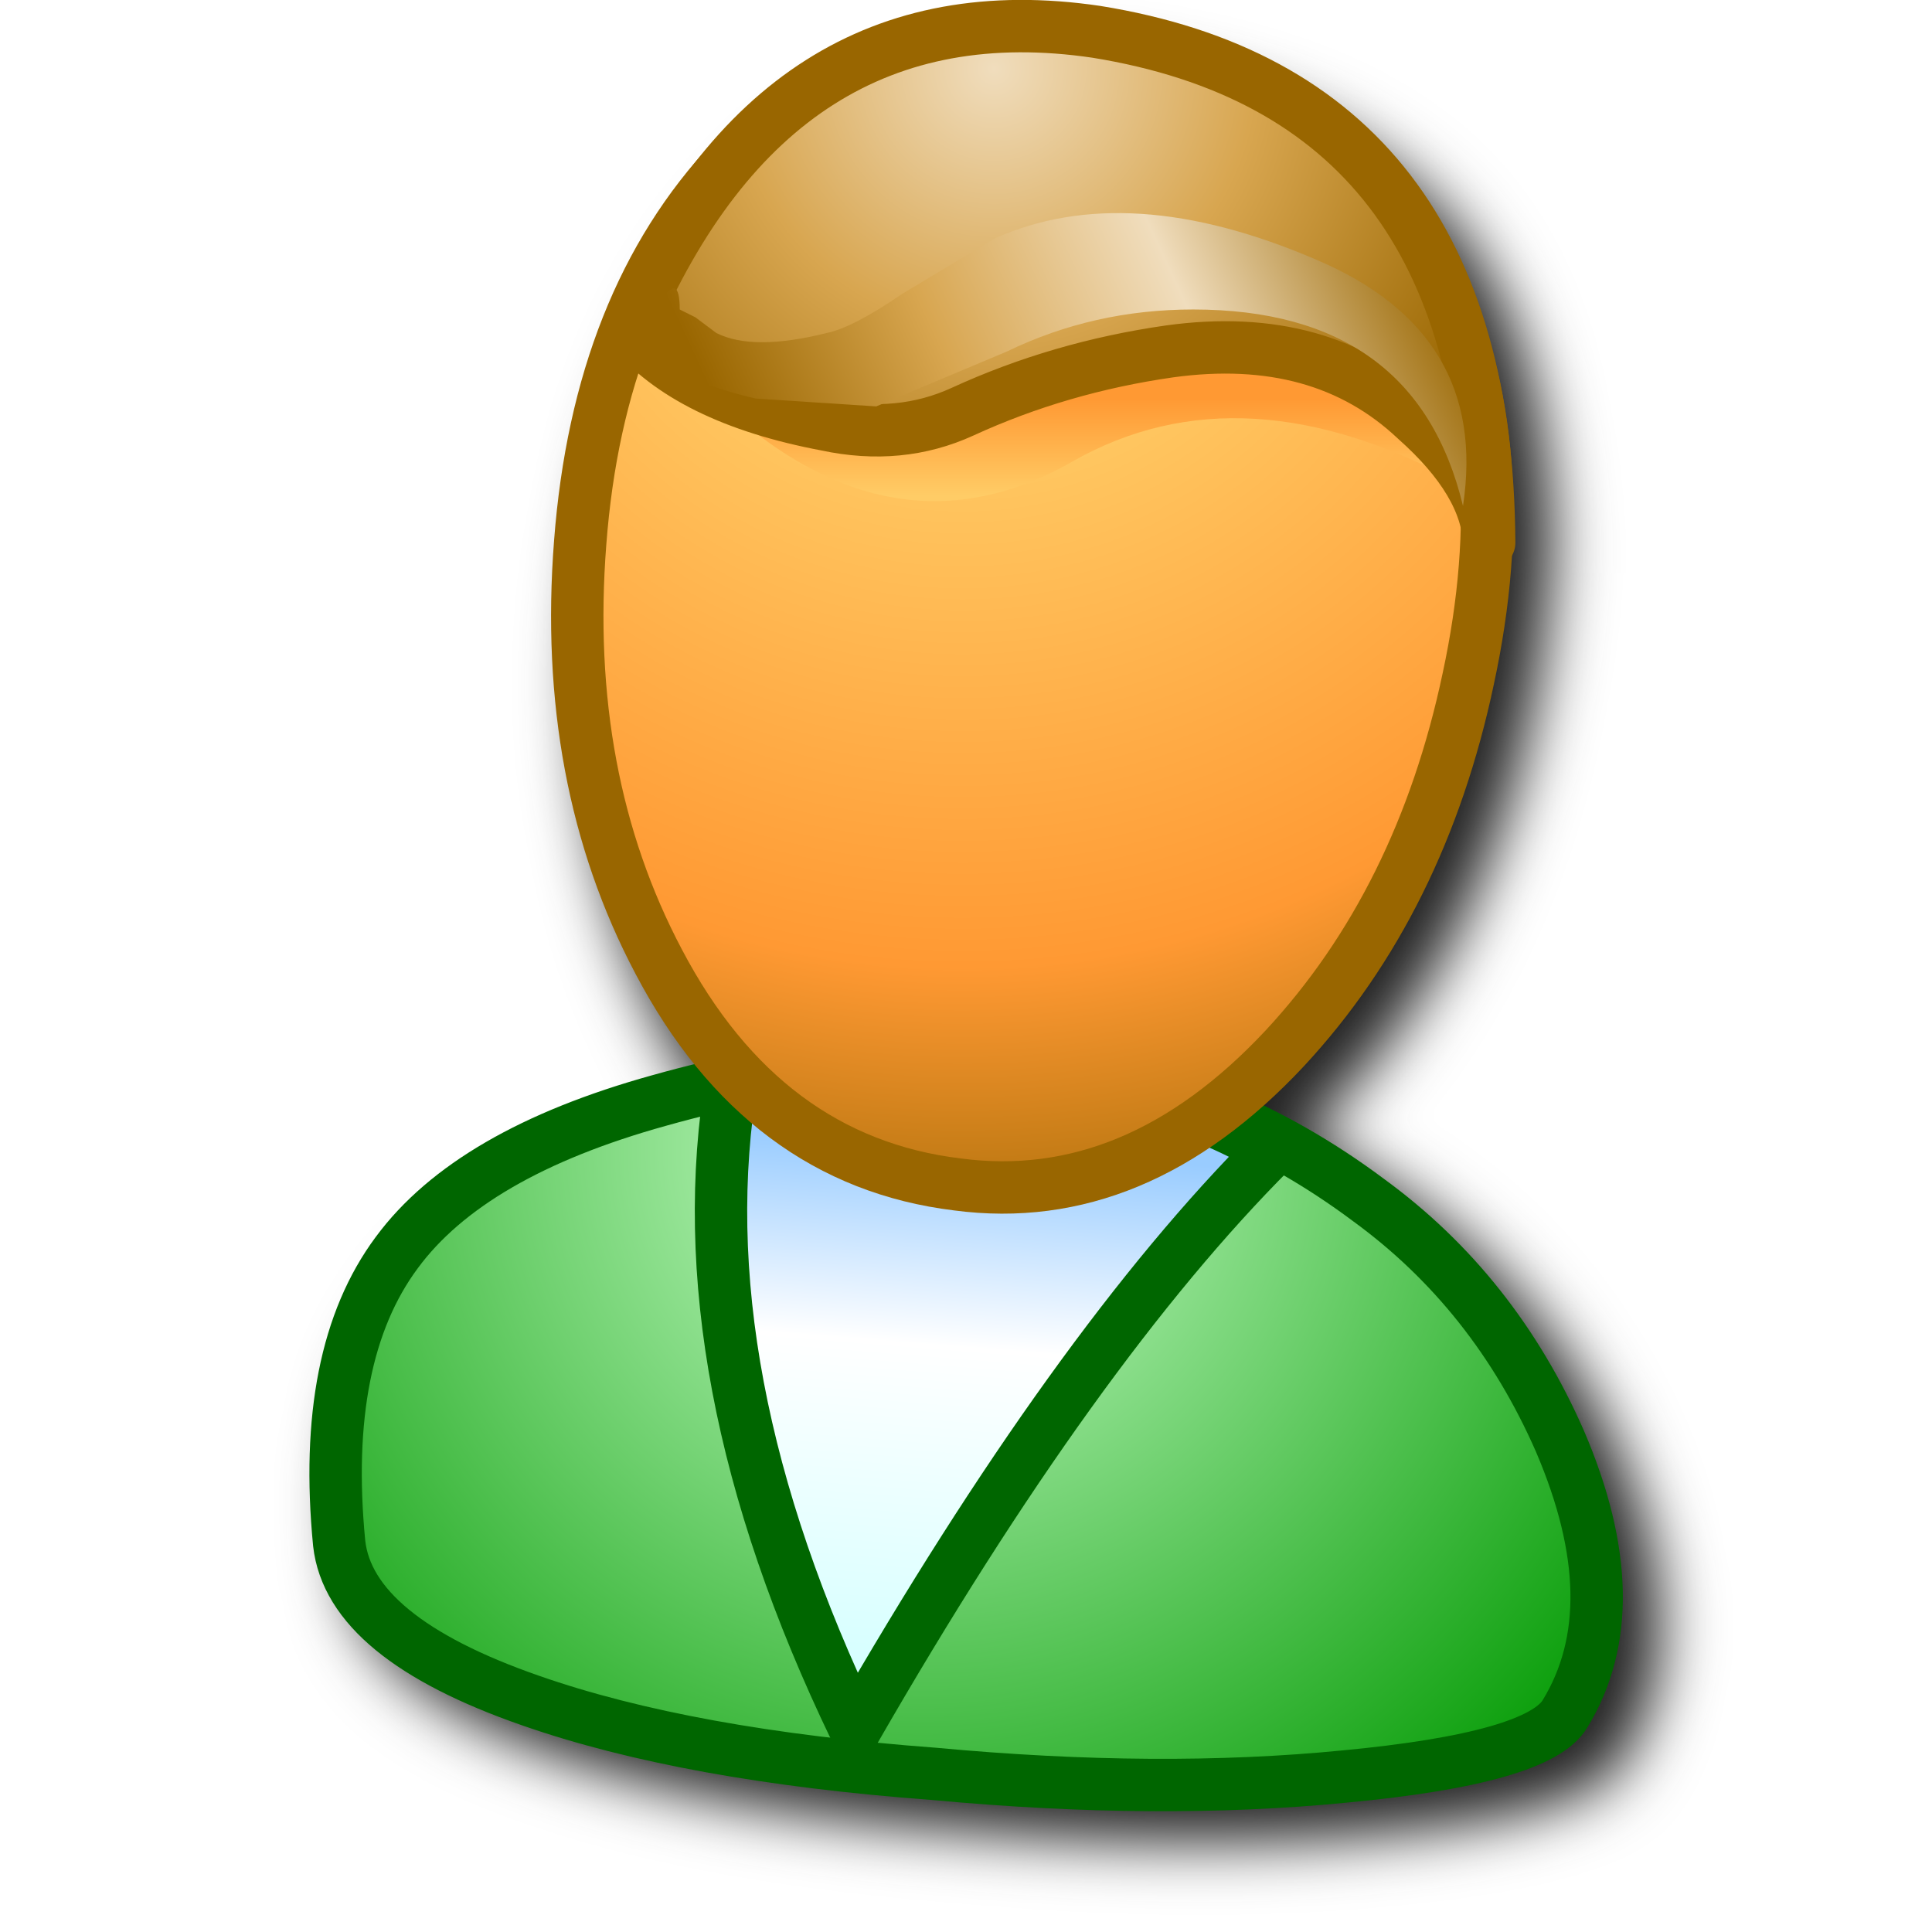
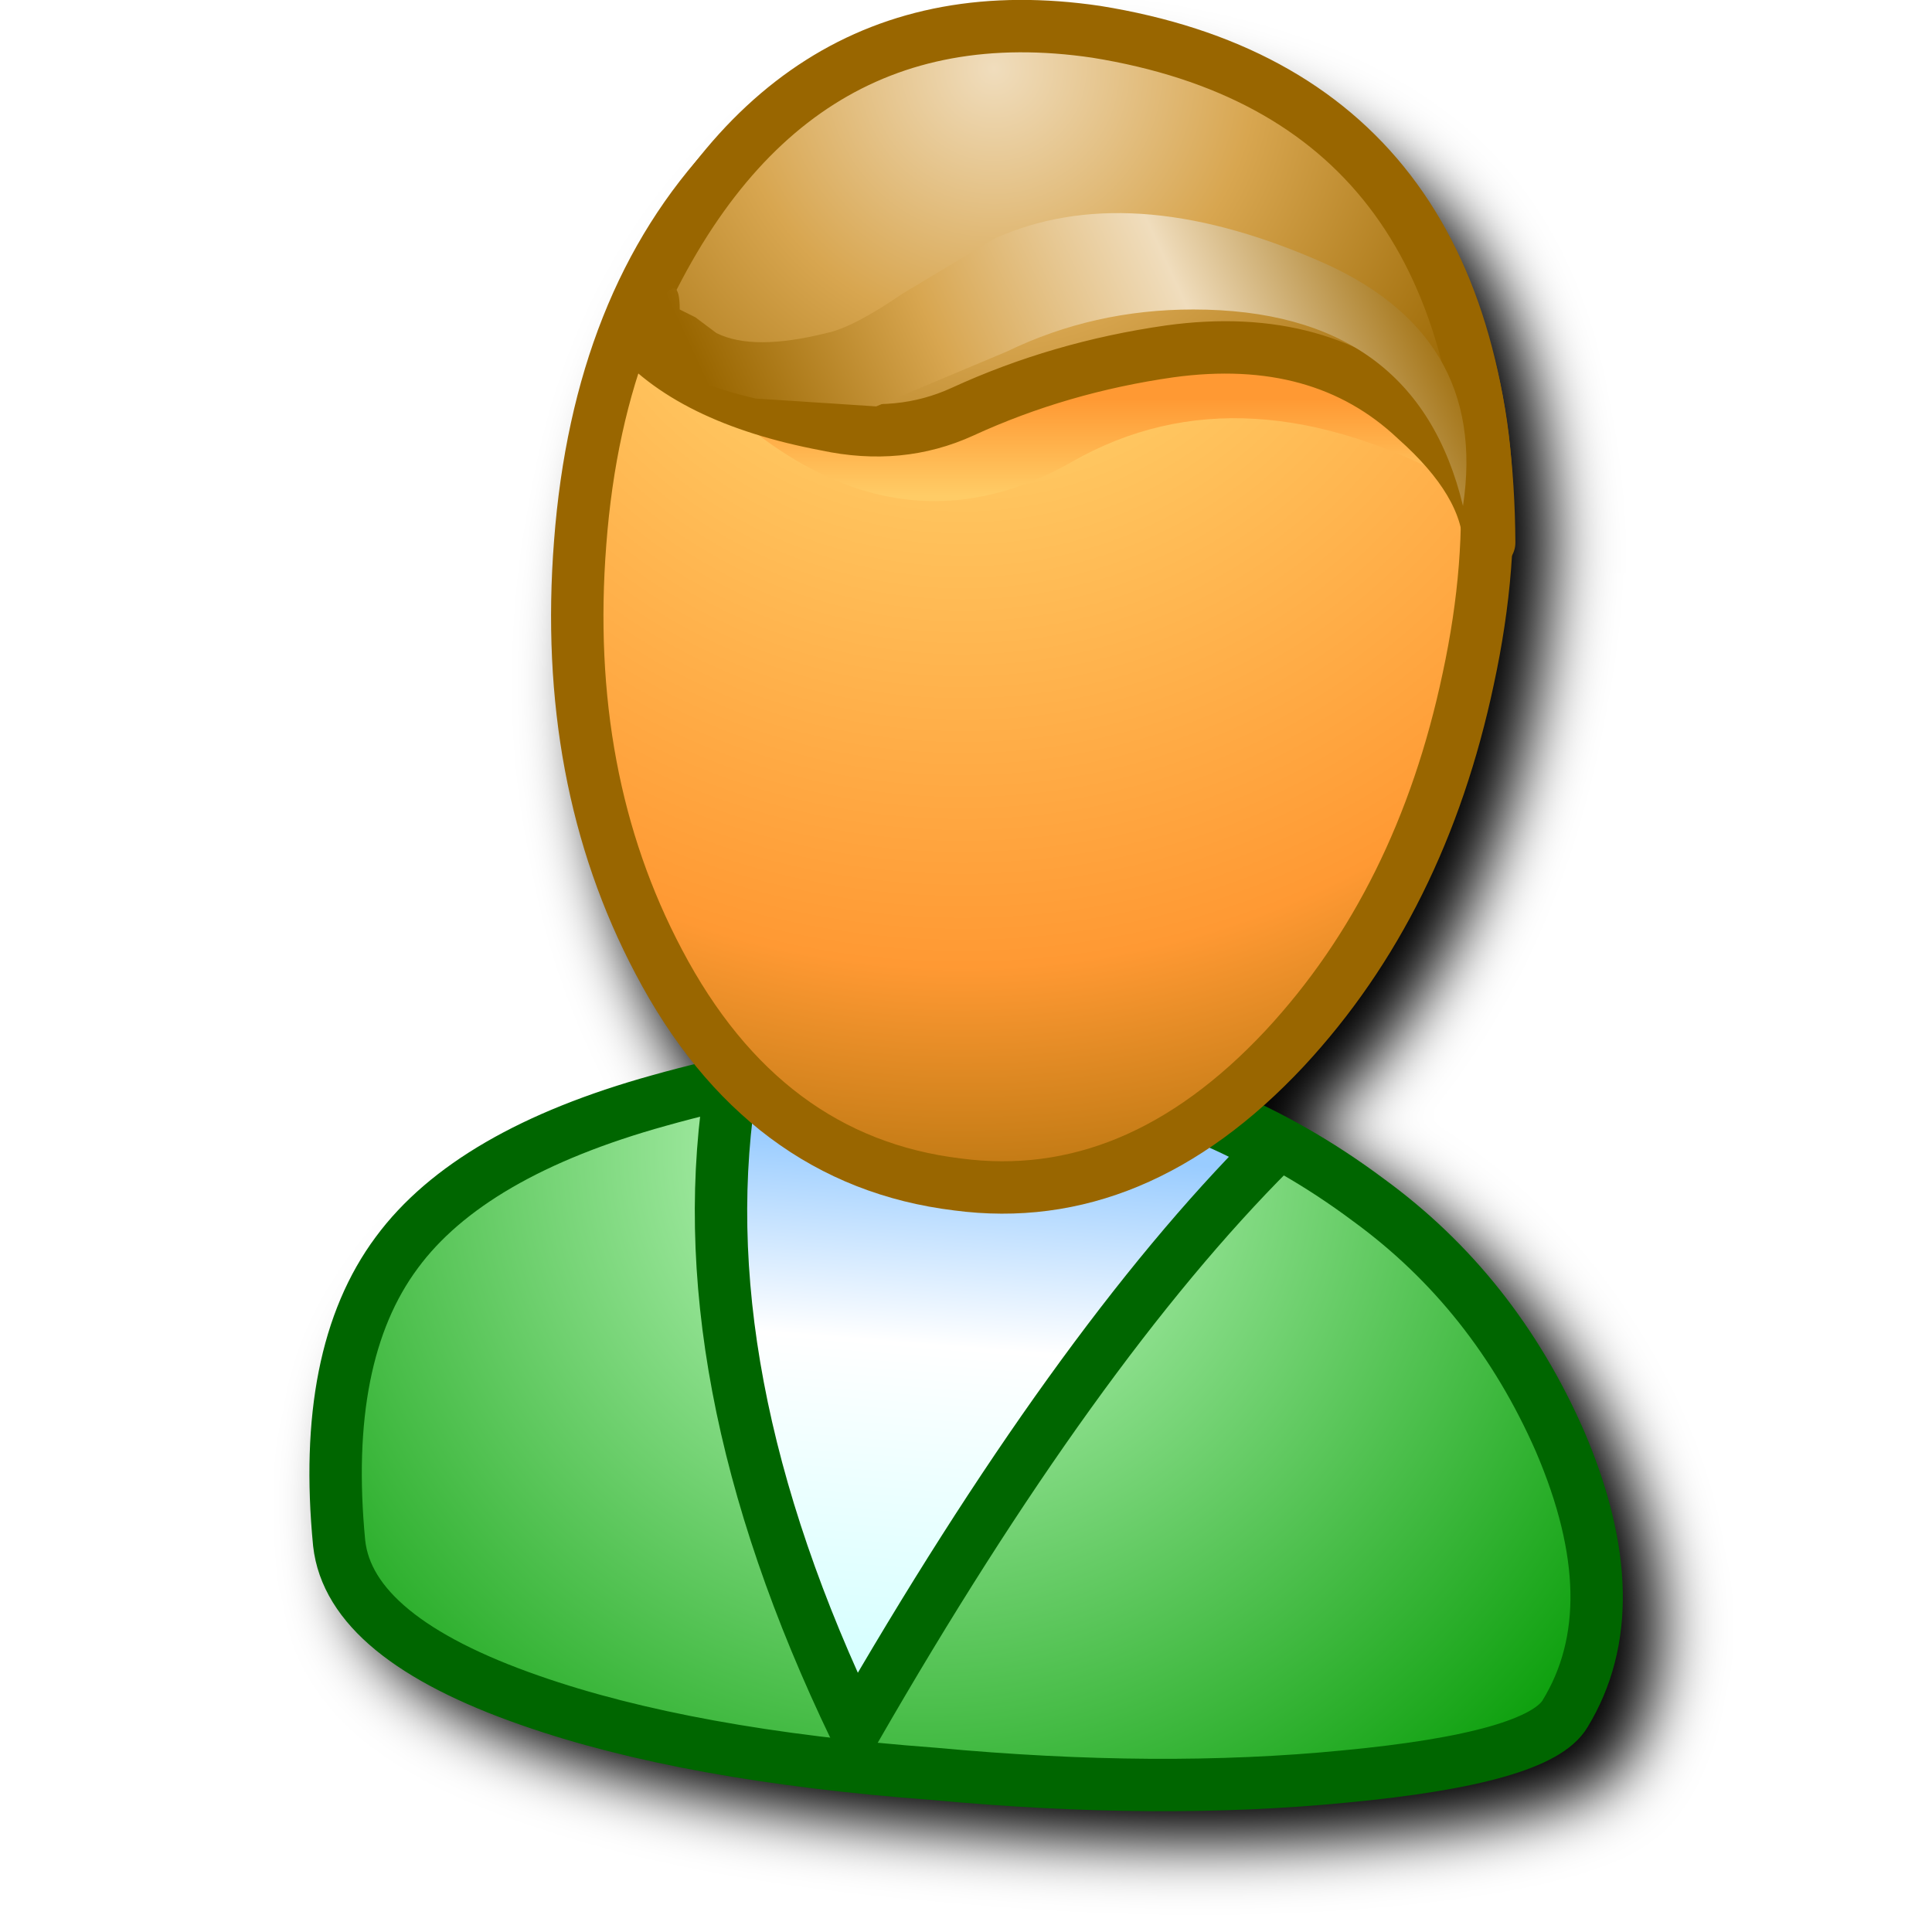
<svg xmlns="http://www.w3.org/2000/svg" version="1.1" id="svg2" width="256" height="256">
-   <path d="m 139.569,8.924 c -17.121,0.094 -31.635,7.344 -42.588,21.15 -0.006,0.007 -0.01,0.015 -0.016,0.021 -0.061,0.071 -0.117,0.146 -0.178,0.217 -0.013,0.017 -0.023,0.027 -0.033,0.041 -10.994,12.869 -17.221,29.735 -18.779,50.219 -1.661,21.365 1.916,40.604 10.807,57.424 2.374,4.509 5.114,8.388 8.029,11.965 -1.958,0.474 -3.9,0.907 -5.891,1.467 -17.089,4.747 -29.415,11.709 -36.566,21.406 -7.401,9.953 -9.536,18.832 -7.865,36.013 l 0.002,0.023 0.004,0.023 c 0.579,5.212 3.572,9.89 8.273,13.754 4.701,3.864 11.145,7.107 19.373,9.969 l -0.006,-0.004 c 14.305,5.007 32.392,8.269 54.346,9.904 20.051,1.862 38.407,1.985 55.08,0.342 8.686,-0.822 15.554,-1.927 20.76,-3.414 5.196,-1.484 8.995,-3.117 11.051,-6.594 6.468,-10.632 6.02,-24.072 -0.482,-39.244 l -0.006,-0.014 -0.006,-0.014 c -6.005,-13.691 -14.865,-24.871 -26.455,-33.328 -5.135,-3.838 -10.572,-6.934 -16.164,-9.637 1.87,-1.65 3.719,-3.402 5.529,-5.34 l 0.002,-0.004 0.004,-0.004 c 12.49,-13.451 20.874,-30.395 25.148,-50.57 1.404,-6.505 2.137,-12.742 2.393,-18.791 l 0.463,-0.012 c -2.8e-4,-0.046 -0.007,-0.085 -0.008,-0.131 h 0.006 c -0.001,-0.024 -0.009,-0.046 -0.01,-0.07 -0.031,-4.151 -0.248,-8.128 -0.648,-11.928 -0.284,-3.034 -0.717,-6.02 -1.336,-8.945 -5.613,-28.095 -24.361,-40.416 -53.431,-45.098 l -0.023,-0.002 -0.023,-0.004 C 146.634,9.171 143.049,8.905 139.569,8.924 Z M 96.787,30.313 c 0,0.065 0.032,-0.04 0.096,-0.121 l 0.061,-0.072 c -0.018,0.023 -0.039,0.042 -0.057,0.064 -0.067,0.085 -0.1,0.062 -0.1,0.129 z" style="color:#000000;font-style:normal;font-variant:normal;font-weight:normal;font-stretch:normal;font-size:medium;line-height:normal;font-family:sans-serif;font-variant-ligatures:normal;font-variant-position:normal;font-variant-caps:normal;font-variant-numeric:normal;font-variant-alternates:normal;font-variant-east-asian:normal;font-feature-settings:normal;font-variation-settings:normal;text-indent:0;text-align:start;text-decoration:none;text-decoration-line:none;text-decoration-style:solid;text-decoration-color:#000000;letter-spacing:normal;word-spacing:normal;text-transform:none;writing-mode:lr-tb;direction:ltr;text-orientation:mixed;dominant-baseline:auto;baseline-shift:baseline;text-anchor:start;white-space:normal;shape-padding:0;shape-margin:0;inline-size:0;clip-rule:nonzero;display:inline;overflow:visible;visibility:visible;isolation:auto;mix-blend-mode:normal;color-interpolation:sRGB;color-interpolation-filters:linearRGB;solid-color:#000000;solid-opacity:1;vector-effect:none;fill:#212121;fill-opacity:1;fill-rule:evenodd;stroke:none;stroke-width:6.942;stroke-linecap:butt;stroke-linejoin:miter;stroke-miterlimit:4;stroke-dasharray:none;stroke-dashoffset:0;stroke-opacity:1;filter:url(#filter961);color-rendering:auto;image-rendering:auto;shape-rendering:auto;text-rendering:auto;enable-background:accumulate;stop-color:#000000" id="path954" />
+   <path d="m 139.569,8.924 c -17.121,0.094 -31.635,7.344 -42.588,21.15 -0.006,0.007 -0.01,0.015 -0.016,0.021 -0.061,0.071 -0.117,0.146 -0.178,0.217 -0.013,0.017 -0.023,0.027 -0.033,0.041 -10.994,12.869 -17.221,29.735 -18.779,50.219 -1.661,21.365 1.916,40.604 10.807,57.424 2.374,4.509 5.114,8.388 8.029,11.965 -1.958,0.474 -3.9,0.907 -5.891,1.467 -17.089,4.747 -29.415,11.709 -36.566,21.406 -7.401,9.953 -9.536,18.832 -7.865,36.013 l 0.002,0.023 0.004,0.023 c 0.579,5.212 3.572,9.89 8.273,13.754 4.701,3.864 11.145,7.107 19.373,9.969 l -0.006,-0.004 c 14.305,5.007 32.392,8.269 54.346,9.904 20.051,1.862 38.407,1.985 55.08,0.342 8.686,-0.822 15.554,-1.927 20.76,-3.414 5.196,-1.484 8.995,-3.117 11.051,-6.594 6.468,-10.632 6.02,-24.072 -0.482,-39.244 l -0.006,-0.014 -0.006,-0.014 c -6.005,-13.691 -14.865,-24.871 -26.455,-33.328 -5.135,-3.838 -10.572,-6.934 -16.164,-9.637 1.87,-1.65 3.719,-3.402 5.529,-5.34 l 0.002,-0.004 0.004,-0.004 c 12.49,-13.451 20.874,-30.395 25.148,-50.57 1.404,-6.505 2.137,-12.742 2.393,-18.791 l 0.463,-0.012 c -2.8e-4,-0.046 -0.007,-0.085 -0.008,-0.131 h 0.006 c -0.001,-0.024 -0.009,-0.046 -0.01,-0.07 -0.031,-4.151 -0.248,-8.128 -0.648,-11.928 -0.284,-3.034 -0.717,-6.02 -1.336,-8.945 -5.613,-28.095 -24.361,-40.416 -53.431,-45.098 l -0.023,-0.002 -0.023,-0.004 C 146.634,9.171 143.049,8.905 139.569,8.924 Z M 96.787,30.313 c 0,0.065 0.032,-0.04 0.096,-0.121 l 0.061,-0.072 c -0.018,0.023 -0.039,0.042 -0.057,0.064 -0.067,0.085 -0.1,0.062 -0.1,0.129 z" style="color:#000000;font-style:normal;font-variant:normal;font-weight:normal;font-stretch:normal;font-size:medium;line-height:normal;font-family:sans-serif;font-variant-ligatures:normal;font-variant-position:normal;font-variant-caps:normal;font-variant-numeric:normal;font-variant-alternates:normal;font-variant-east-asian:normal;font-feature-settings:normal;font-variation-settings:normal;text-indent:0;text-align:start;text-decoration:none;text-decoration-line:none;text-decoration-style:solid;text-decoration-color:#000000;letter-spacing:normal;word-spacing:normal;text-transform:none;writing-mode:lr-tb;direction:ltr;text-orientation:mixed;dominant-baseline:auto;baseline-shift:baseline;text-anchor:start;white-space:normal;shape-padding:0;shape-margin:0;inline-size:0;clip-rule:nonzero;display:inline;overflow:visible;visibility:visible;isolation:auto;mix-blend-mode:normal;color-interpolation:sRGB;color-interpolation-filters:linearRGB;solid-color:#000000;solid-opacity:1;vector-effect:none;fill:#000000;fill-opacity:1;fill-rule:evenodd;stroke:none;stroke-width:6.942;stroke-linecap:butt;stroke-linejoin:miter;stroke-miterlimit:4;stroke-dasharray:none;stroke-dashoffset:0;stroke-opacity:1;filter:url(#filter961);color-rendering:auto;image-rendering:auto;shape-rendering:auto;text-rendering:auto;enable-background:accumulate;stop-color:#000000" id="path954" />
  <g transform="matrix(6.942268,0,0,6.942268,40.99942,0)" id="g905">
    <path style="fill:url(#gradient0);fill-rule:evenodd;stroke:none" id="path6" d="m 4.218,32.457 q 3,1.05 7.7,1.4 4.3,0.4 7.85,0.05 3.7,-0.35 4.2,-1.2 1.25,-2.05 -0.1,-5.2 -1.25,-2.85 -3.65,-4.6 -5.55,-4.15 -13.55,-1.9 -3.6,1 -5,2.9 -1.45,1.95 -1.1,5.55 0.2,1.8 3.65,3" />
    <path style="fill:none;stroke:#006600;stroke-width:1;stroke-linecap:round;stroke-linejoin:round" id="path8" d="m 4.218,32.457 q -3.45,-1.2 -3.65,-3 -0.35,-3.6 1.1,-5.55 1.4,-1.9 5,-2.9 8,-2.25 13.55,1.9 2.4,1.75 3.65,4.6 1.35,3.15 0.1,5.2 -0.5,0.85 -4.2,1.2 -3.55,0.35 -7.85,-0.05 -4.7,-0.35 -7.7,-1.4 z" />
    <path style="fill:url(#gradient1);fill-rule:evenodd;stroke:none" id="path10" d="m 18.368,21.957 q -2.35,-1.4 -5.6,-1.4 l -3.25,-0.2 -1.45,0.2 q -0.95,5.6 2.35,12.45 4.2,-7.3 7.95,-11.05" />
    <path style="fill:none;stroke:#006600;stroke-width:1;stroke-linecap:round;stroke-linejoin:round" id="path12" d="m 18.368,21.957 q -3.75,3.75 -7.95,11.05 -3.3,-6.85 -2.35,-12.45 l 1.45,-0.2 3.25,0.2 q 3.25,0 5.6,1.4 z" />
    <path style="fill:url(#gradient2);fill-rule:evenodd;stroke:none" id="path14" d="m 12.368,22.607 q 3.4,0.45 6.25,-2.6 2.6,-2.8 3.5,-7.05 0.95,-4.4 -0.6,-7.7 -1.7,-3.75 -6.1,-4.5 -4.55,-0.8 -7.35,2.3 -2.55,2.7 -2.9,7.3 -0.35,4.5 1.5,8 2,3.8 5.7,4.25" />
    <path style="fill:none;stroke:#996600;stroke-width:1;stroke-linecap:round;stroke-linejoin:round" id="path16" d="m 12.368,22.607 q -3.7,-0.45 -5.7,-4.25 -1.85,-3.5 -1.5,-8 0.35,-4.6 2.9,-7.3 2.8,-3.1 7.35,-2.3 4.4,0.75 6.1,4.5 1.55,3.3 0.6,7.7 -0.9,4.25 -3.5,7.05 -2.85,3.05 -6.25,2.6 z" />
    <path style="fill:url(#gradient3);fill-rule:evenodd;stroke:none" id="path18" d="m 22.018,9.257 q -2.3,-5.1 -8.25,-2.85 -5.1,1.95 -7.45,-0.4 4.05,5.2 8.25,2.8 3.25,-1.85 7.45,0.45" />
    <path style="fill:url(#gradient4);fill-rule:evenodd;stroke:none" id="path20" d="m 22.518,10.357 q -0.05,-8.55 -7.5,-9.75 -6.1,-0.9 -8.9,5.65 1.1,1.35 3.75,1.85 1.4,0.3 2.6,-0.25 1.85,-0.85 3.95,-1.15 2.9,-0.4 4.7,1.3 1.35,1.2 1.4,2.35" />
    <path style="fill:none;stroke:#996600;stroke-width:1;stroke-linecap:round;stroke-linejoin:round" id="path22" d="m 22.518,10.357 q -0.05,-1.15 -1.4,-2.35 -1.8,-1.7 -4.7,-1.3 -2.1,0.3 -3.95,1.15 -1.2,0.55 -2.6,0.25 -2.65,-0.5 -3.75,-1.85 2.8,-6.55 8.9,-5.65 7.45,1.2 7.5,9.75 z" />
    <path style="fill:url(#gradient5);fill-rule:evenodd;stroke:none" id="path24" d="m 10.818,7.757 2.5,-1.05 q 1.65,-0.8 3.55,-0.8 4.25,0 5.15,3.75 0.5,-3.3 -2.8,-4.7 -3.6,-1.55 -6.15,-0.4 l -1.75,1.05 q -0.95,0.65 -1.45,0.75 -1.4,0.35 -2.1,0 l -0.4,-0.3 -0.3,-0.15 q 0,-0.75 -0.4,-0.1 -0.4,0.7 -0.05,1 0.6,0.5 1.9,0.8 l 2.3,0.15" />
  </g>
  <defs id="defs48">
    <radialGradient spreadMethod="pad" r="819.2" id="gradient0" gradientUnits="userSpaceOnUse" gradientTransform="matrix(0.0208,0,0,0.0208,11.71803,21.95746)" cy="0" cx="0">
      <stop id="stop51" stop-color="#ccffcc" offset="0.0" />
      <stop id="stop53" stop-color="#009900" offset="1.0" />
    </radialGradient>
    <linearGradient x2="819.2" x1="-819.2" spreadMethod="pad" id="gradient1" gradientUnits="userSpaceOnUse" gradientTransform="matrix(-7e-4,0.0077,0.0063,5e-4,13.31803,27.10746)">
      <stop id="stop56" stop-color="#99ccff" offset="0.0" />
      <stop id="stop58" stop-color="#99ccff" offset="0.094" />
      <stop id="stop60" stop-color="#ffffff" offset="0.396" />
      <stop id="stop62" stop-color="#ccffff" offset="1.0" />
    </linearGradient>
    <radialGradient spreadMethod="pad" r="819.2" id="gradient2" gradientUnits="userSpaceOnUse" gradientTransform="matrix(0.0277,0,0,0.0277,12.46803,2.257457)" cy="0" cx="0">
      <stop id="stop65" stop-color="#ffff99" offset="0.0" />
      <stop id="stop67" stop-color="#ffcc66" offset="0.243" />
      <stop id="stop69" stop-color="#ff9933" offset="0.714" />
      <stop id="stop71" stop-color="#996600" offset="1.0" />
    </radialGradient>
    <linearGradient x2="819.2" x1="-819.2" spreadMethod="pad" id="gradient3" gradientUnits="userSpaceOnUse" gradientTransform="matrix(0,0.0022,0.0096,0,14.16803,7.657457)">
      <stop id="stop74" stop-color="#ff9933" offset="0.0" />
      <stop id="stop76" stop-color="#ff9933" offset="0.486" />
      <stop id="stop78" stop-color="#ffcc66" offset="1.0" />
    </linearGradient>
    <radialGradient spreadMethod="pad" r="819.2" id="gradient4" gradientUnits="userSpaceOnUse" gradientTransform="matrix(0.016,0,0,0.016,13.06803,1.307457)" cy="0" cx="0">
      <stop id="stop81" stop-color="#f0ddbd" offset="0.0" />
      <stop id="stop83" stop-color="#d8a650" offset="0.38" />
      <stop id="stop85" stop-color="#996600" offset="0.82" />
      <stop id="stop87" stop-color="#926821" offset="1.0" />
    </radialGradient>
    <linearGradient x2="819.2" x1="-819.2" spreadMethod="pad" id="gradient5" gradientUnits="userSpaceOnUse" gradientTransform="matrix(-0.0075,0.0035,0.0026,0.0056,14.46803,6.057457)">
      <stop id="stop90" stop-color="#996600" offset="0.0" />
      <stop id="stop92" stop-color="#f0ddbd" offset="0.341" />
      <stop id="stop94" stop-color="#d8a650" offset="0.678" />
      <stop id="stop96" stop-color="#996600" offset="1.0" />
    </linearGradient>
    <filter height="1.084" y="-0.042" width="1.113" x="-0.056" id="filter961" style="color-interpolation-filters:sRGB">
      <feGaussianBlur id="feGaussianBlur963" stdDeviation="4.091" />
    </filter>
  </defs>
</svg>
